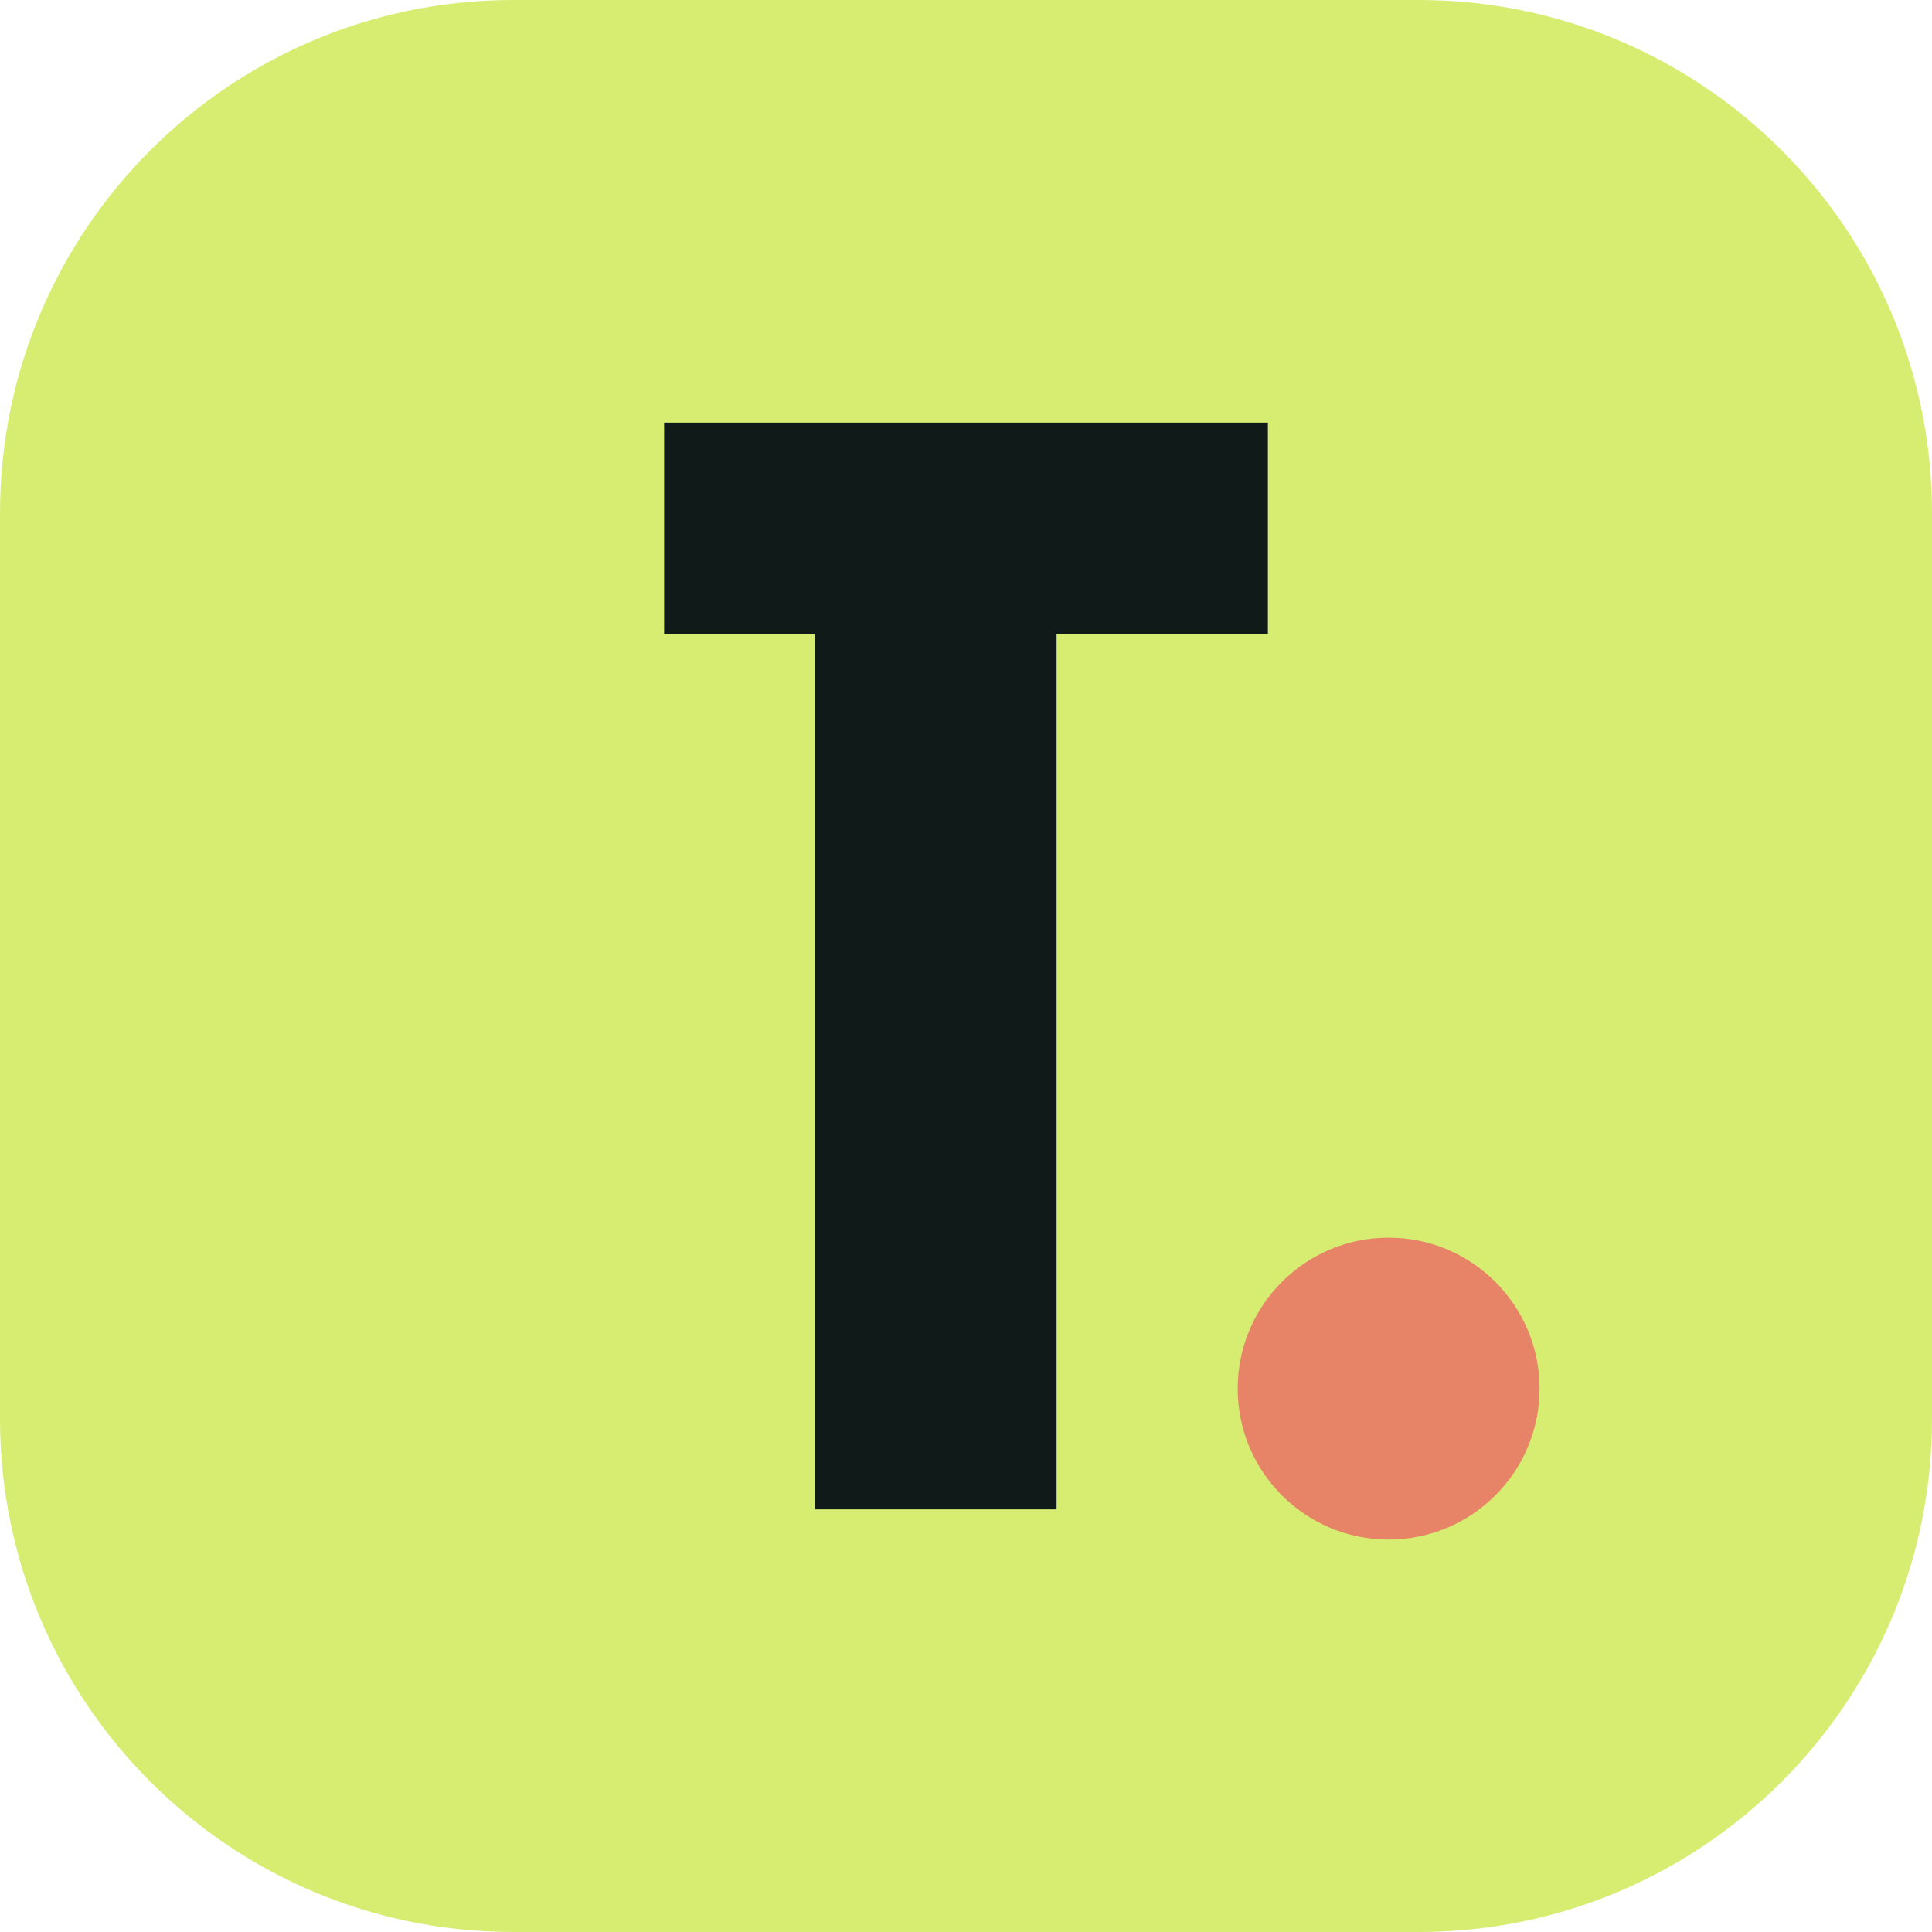
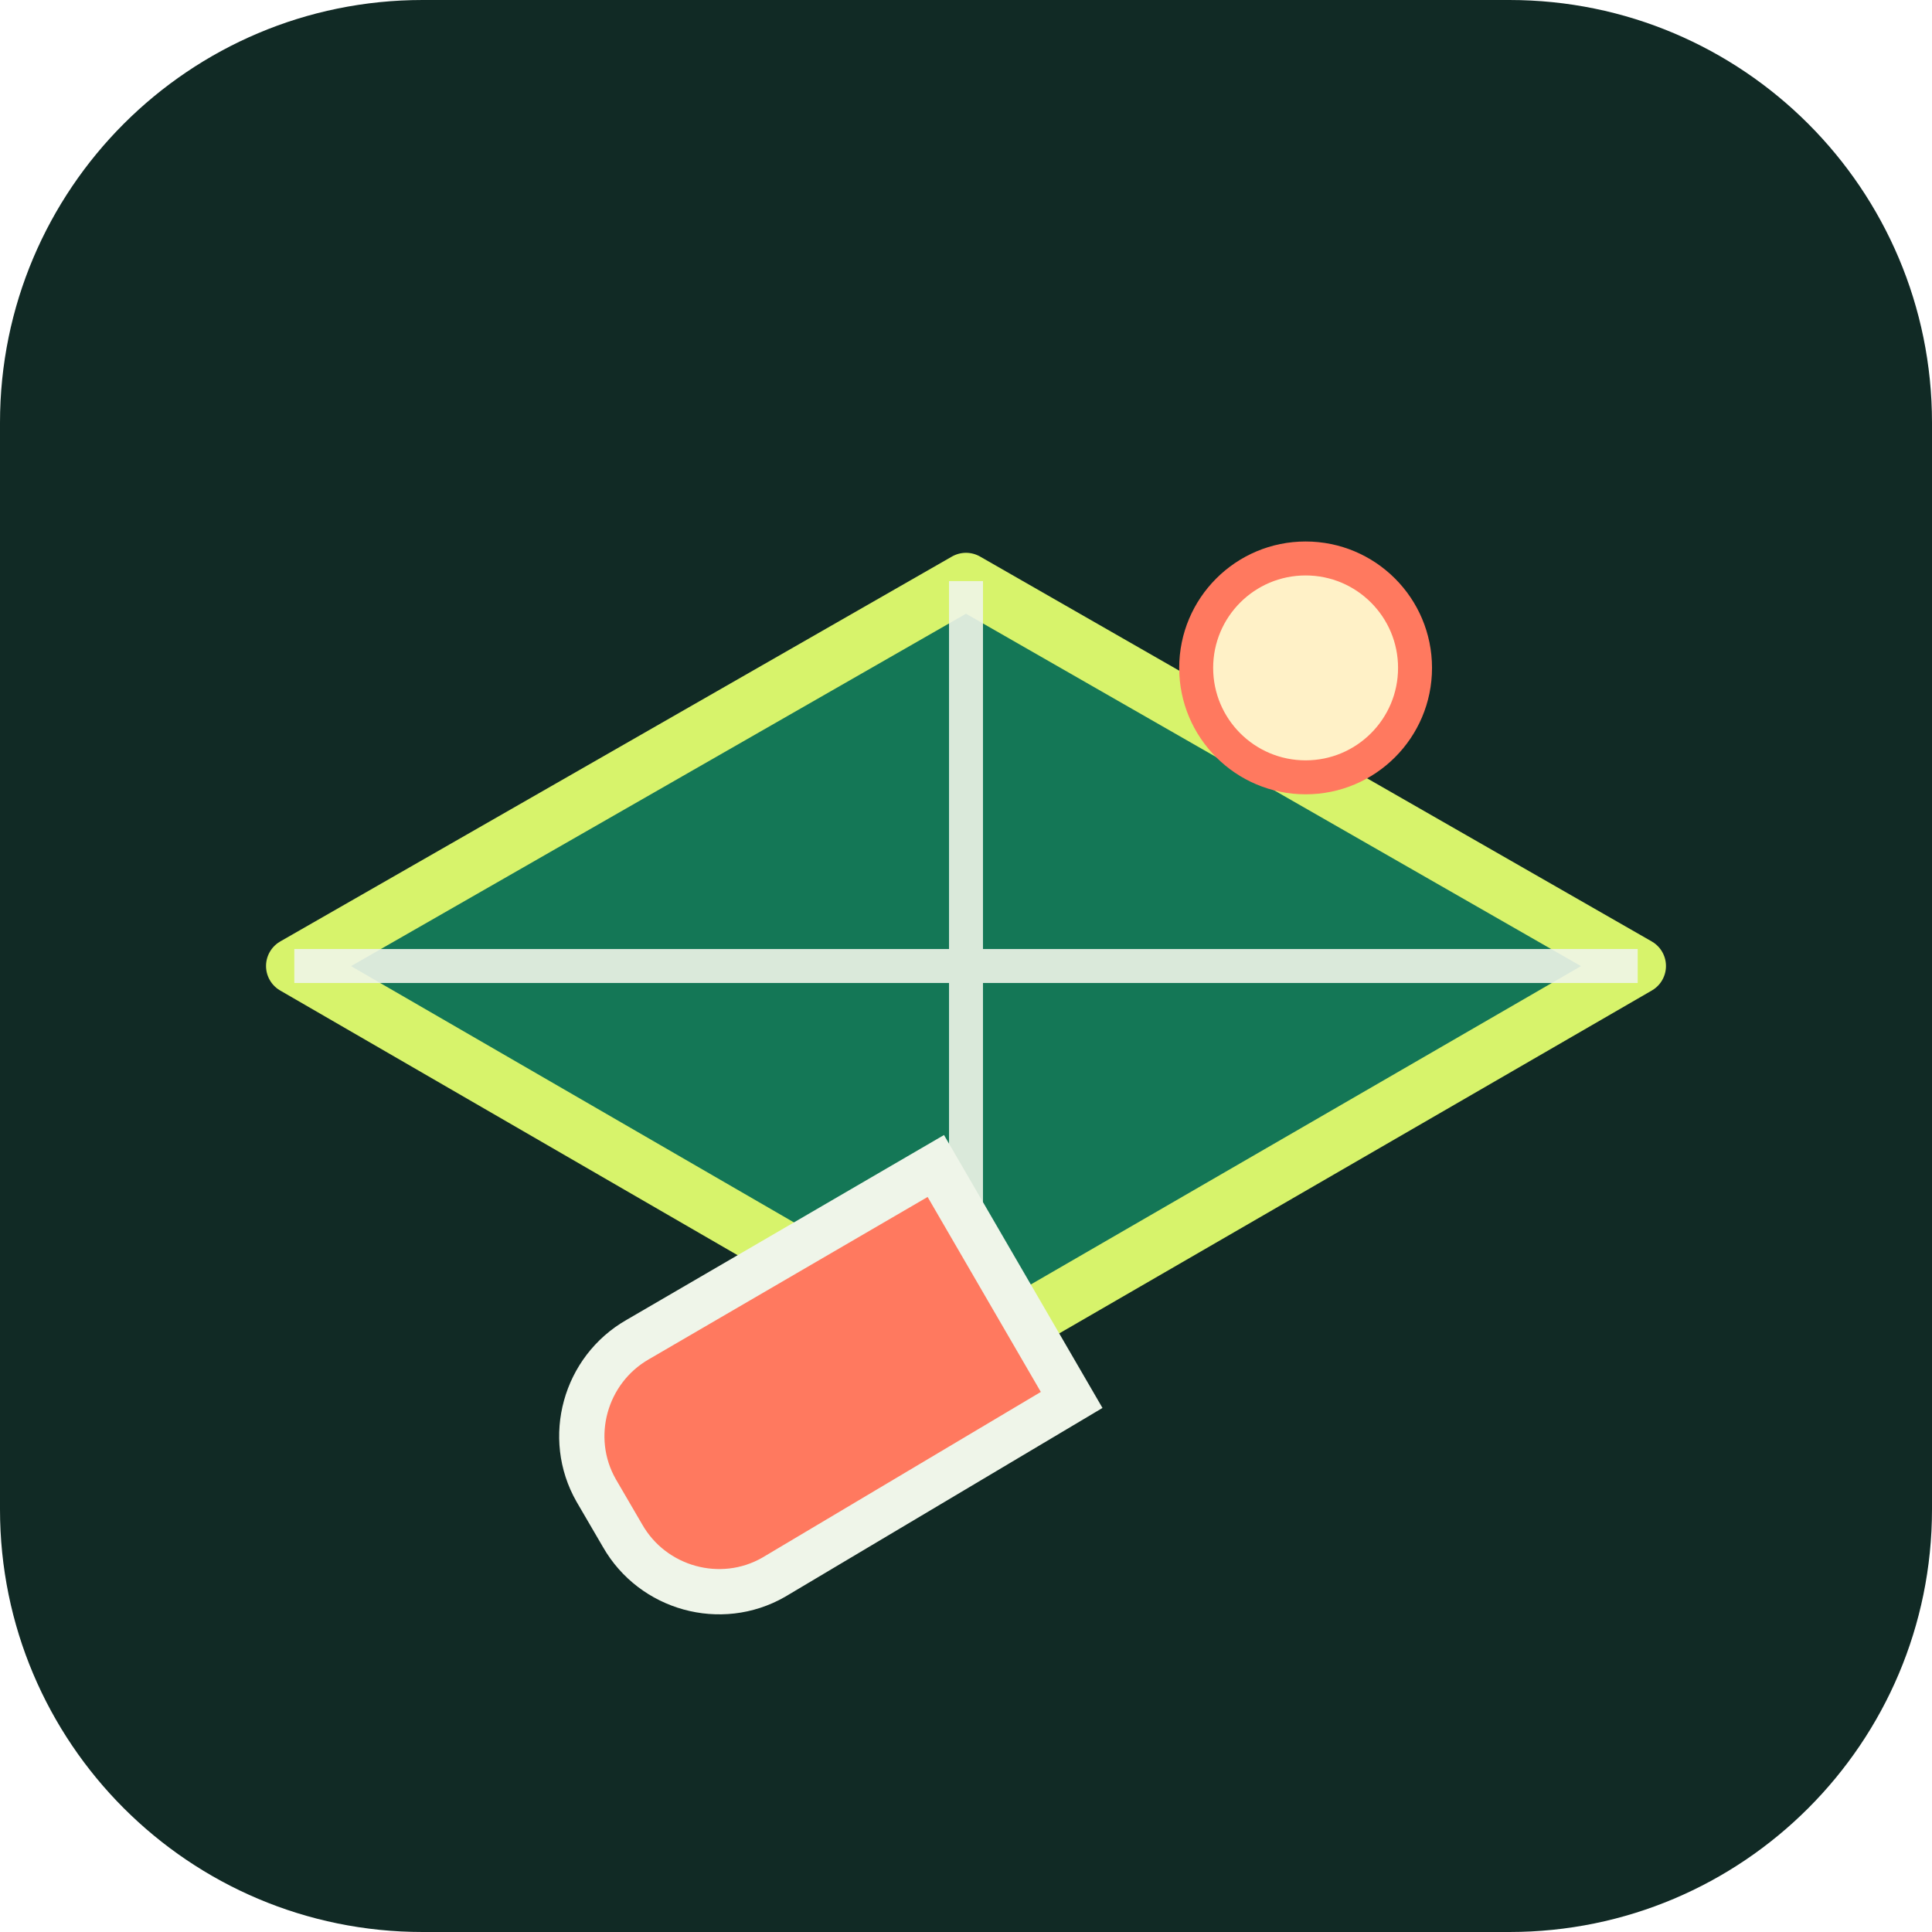
- <svg xmlns="http://www.w3.org/2000/svg" viewBox="0 0 64 64">
-   <rect width="64" height="64" rx="17" fill="#d7ed72" />
-   <path d="M22 14h20v7H35v29h-8V21h-5z" fill="#101a19" />
-   <circle cx="46" cy="46" r="5" fill="#e78367" />
+ <svg xmlns="http://www.w3.org/2000/svg" viewBox="0 0 512 512">
+   <rect width="512" height="512" rx="112" fill="#112a25" />
+   <path d="M78 256 256 154l178 102-178 103z" fill="#147756" stroke="#d7f36b" stroke-width="15" stroke-linejoin="round" />
+   <path d="m256 154v205M78 256h356" fill="none" stroke="#eff5e9" stroke-width="9" opacity=".9" />
+   <path d="m169 355 79-46 36 62-79 47c-14 8-32 3-40-11l-7-12c-8-14-3-32 11-40z" fill="#ff795f" stroke="#eff5e9" stroke-width="12" />
+   <circle cx="346" cy="177" r="29" fill="#fff1c7" stroke="#ff795f" stroke-width="9" />
</svg>
